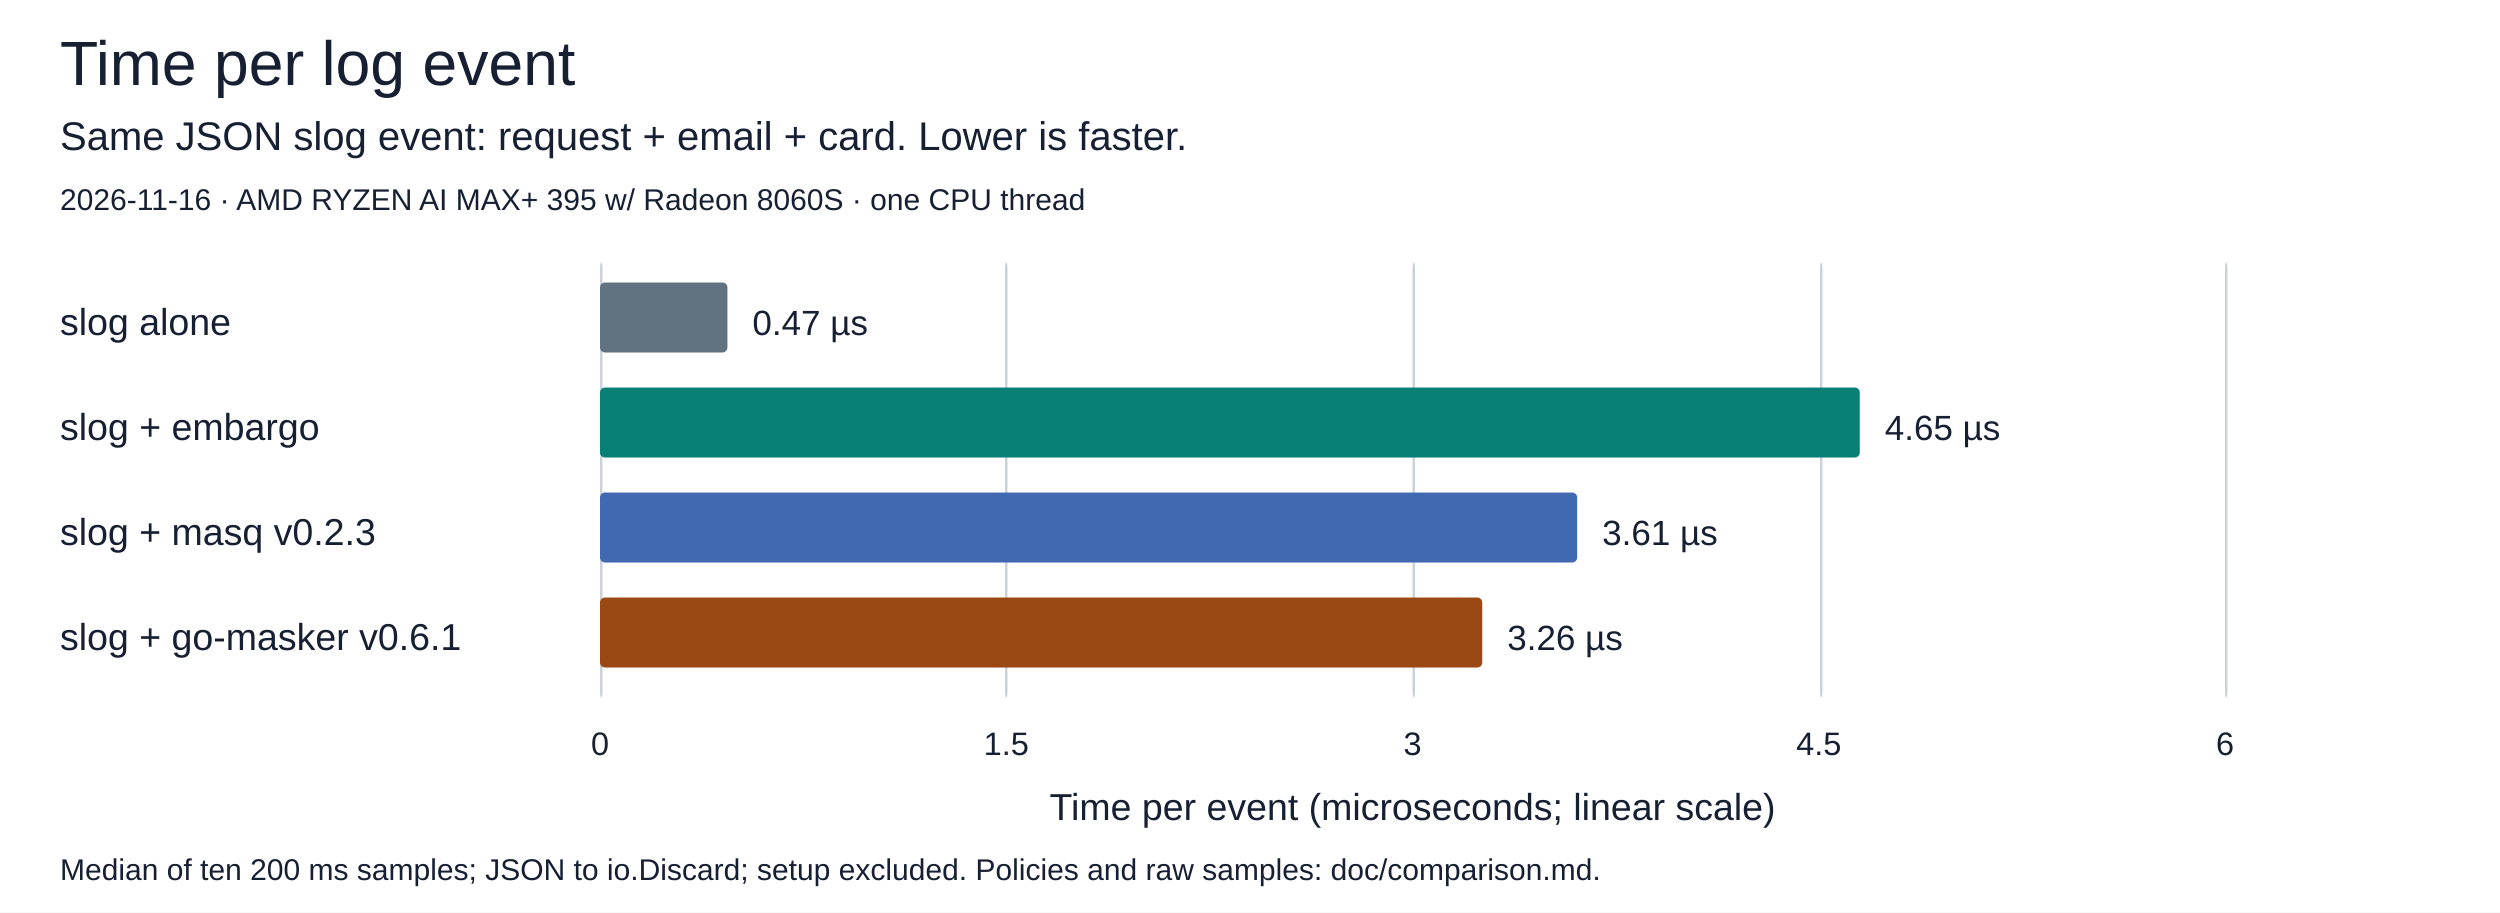
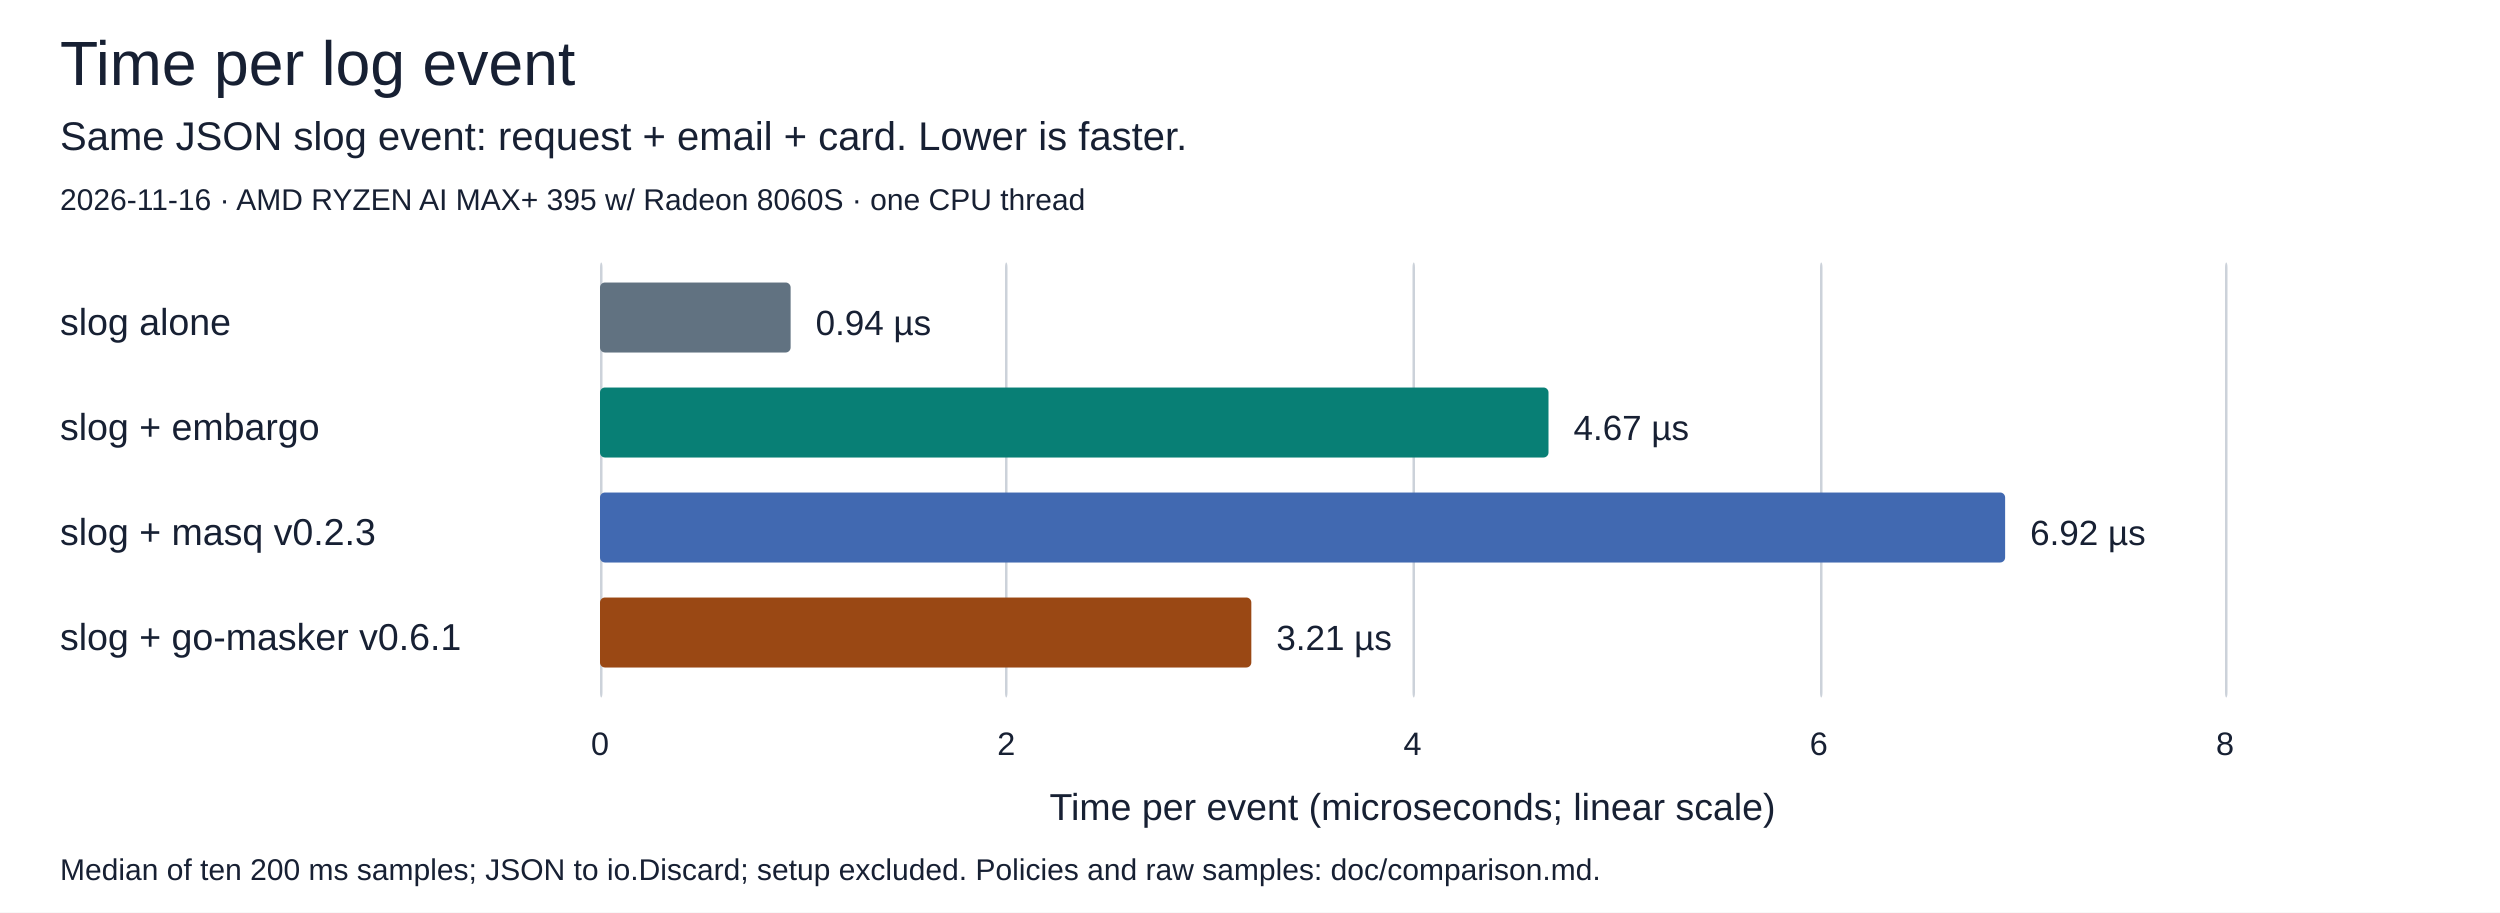
<svg xmlns="http://www.w3.org/2000/svg" width="1000" height="365" viewBox="0 0 1000 365" role="img">
  <rect width="100%" height="100%" fill="white" />
  <g font-family="Arial, sans-serif" font-size="15" fill="#172033">
    <text x="24" y="34" font-size="25" fill="#172033" text-anchor="start">Time per log event</text>
    <text x="24" y="60" font-size="16" fill="#172033" text-anchor="start">Same JSON slog event: request + email + card. Lower is faster.</text>
    <text x="24" y="84" font-size="12" fill="#172033" text-anchor="start">2026-11-16 · AMD RYZEN AI MAX+ 395 w/ Radeon 8060S · one CPU thread</text>
    <rect x="240" y="105" width="1.00" height="174" rx="2" fill="#ccd2da" />
    <text x="240.0" y="302" font-size="13" fill="#172033" text-anchor="middle">0</text>
    <rect x="402" y="105" width="1.00" height="174" rx="2" fill="#ccd2da" />
-     <text x="402.5" y="302" font-size="13" fill="#172033" text-anchor="middle">1.5</text>
+     <text x="402.5" y="302" font-size="13" fill="#172033" text-anchor="middle">2</text>
    <rect x="565" y="105" width="1.00" height="174" rx="2" fill="#ccd2da" />
-     <text x="565.0" y="302" font-size="13" fill="#172033" text-anchor="middle">3</text>
+     <text x="565.0" y="302" font-size="13" fill="#172033" text-anchor="middle">4</text>
    <rect x="728" y="105" width="1.00" height="174" rx="2" fill="#ccd2da" />
-     <text x="727.5" y="302" font-size="13" fill="#172033" text-anchor="middle">4.5</text>
+     <text x="727.5" y="302" font-size="13" fill="#172033" text-anchor="middle">6</text>
    <rect x="890" y="105" width="1.00" height="174" rx="2" fill="#ccd2da" />
-     <text x="890.0" y="302" font-size="13" fill="#172033" text-anchor="middle">6</text>
+     <text x="890.0" y="302" font-size="13" fill="#172033" text-anchor="middle">8</text>
    <text x="24" y="134" font-size="15" fill="#172033" text-anchor="start">slog alone</text>
-     <rect x="240" y="113" width="50.97" height="28" rx="2" fill="#617281" />
-     <text x="300.97" y="134" font-size="14" fill="#172033" text-anchor="start">0.47 µs</text>
+     <rect x="240" y="113" width="76.25" height="28" rx="2" fill="#617281" />
+     <text x="326.25" y="134" font-size="14" fill="#172033" text-anchor="start">0.94 µs</text>
    <text x="24" y="176" font-size="15" fill="#172033" text-anchor="start">slog + embargo</text>
-     <rect x="240" y="155" width="503.91" height="28" rx="2" fill="#087f75" />
-     <text x="753.91" y="176" font-size="14" fill="#172033" text-anchor="start">4.65 µs</text>
+     <rect x="240" y="155" width="379.40" height="28" rx="2" fill="#087f75" />
+     <text x="629.4" y="176" font-size="14" fill="#172033" text-anchor="start">4.67 µs</text>
    <text x="24" y="218" font-size="15" fill="#172033" text-anchor="start">slog + masq v0.2.3</text>
-     <rect x="240" y="197" width="390.87" height="28" rx="2" fill="#4169b1" />
-     <text x="640.87" y="218" font-size="14" fill="#172033" text-anchor="start">3.61 µs</text>
+     <rect x="240" y="197" width="562.05" height="28" rx="2" fill="#4169b1" />
+     <text x="812.05" y="218" font-size="14" fill="#172033" text-anchor="start">6.92 µs</text>
    <text x="24" y="260" font-size="15" fill="#172033" text-anchor="start">slog + go-masker v0.6.1</text>
-     <rect x="240" y="239" width="352.90" height="28" rx="2" fill="#9a4814" />
-     <text x="602.9" y="260" font-size="14" fill="#172033" text-anchor="start">3.26 µs</text>
+     <rect x="240" y="239" width="260.53" height="28" rx="2" fill="#9a4814" />
+     <text x="510.53" y="260" font-size="14" fill="#172033" text-anchor="start">3.21 µs</text>
    <text x="565.0" y="328" font-size="15" fill="#172033" text-anchor="middle">Time per event (microseconds; linear scale)</text>
    <text x="24" y="352" font-size="12" fill="#172033" text-anchor="start">Median of ten 200 ms samples; JSON to io.Discard; setup excluded. Policies and raw samples: doc/comparison.md.</text>
  </g>
</svg>
